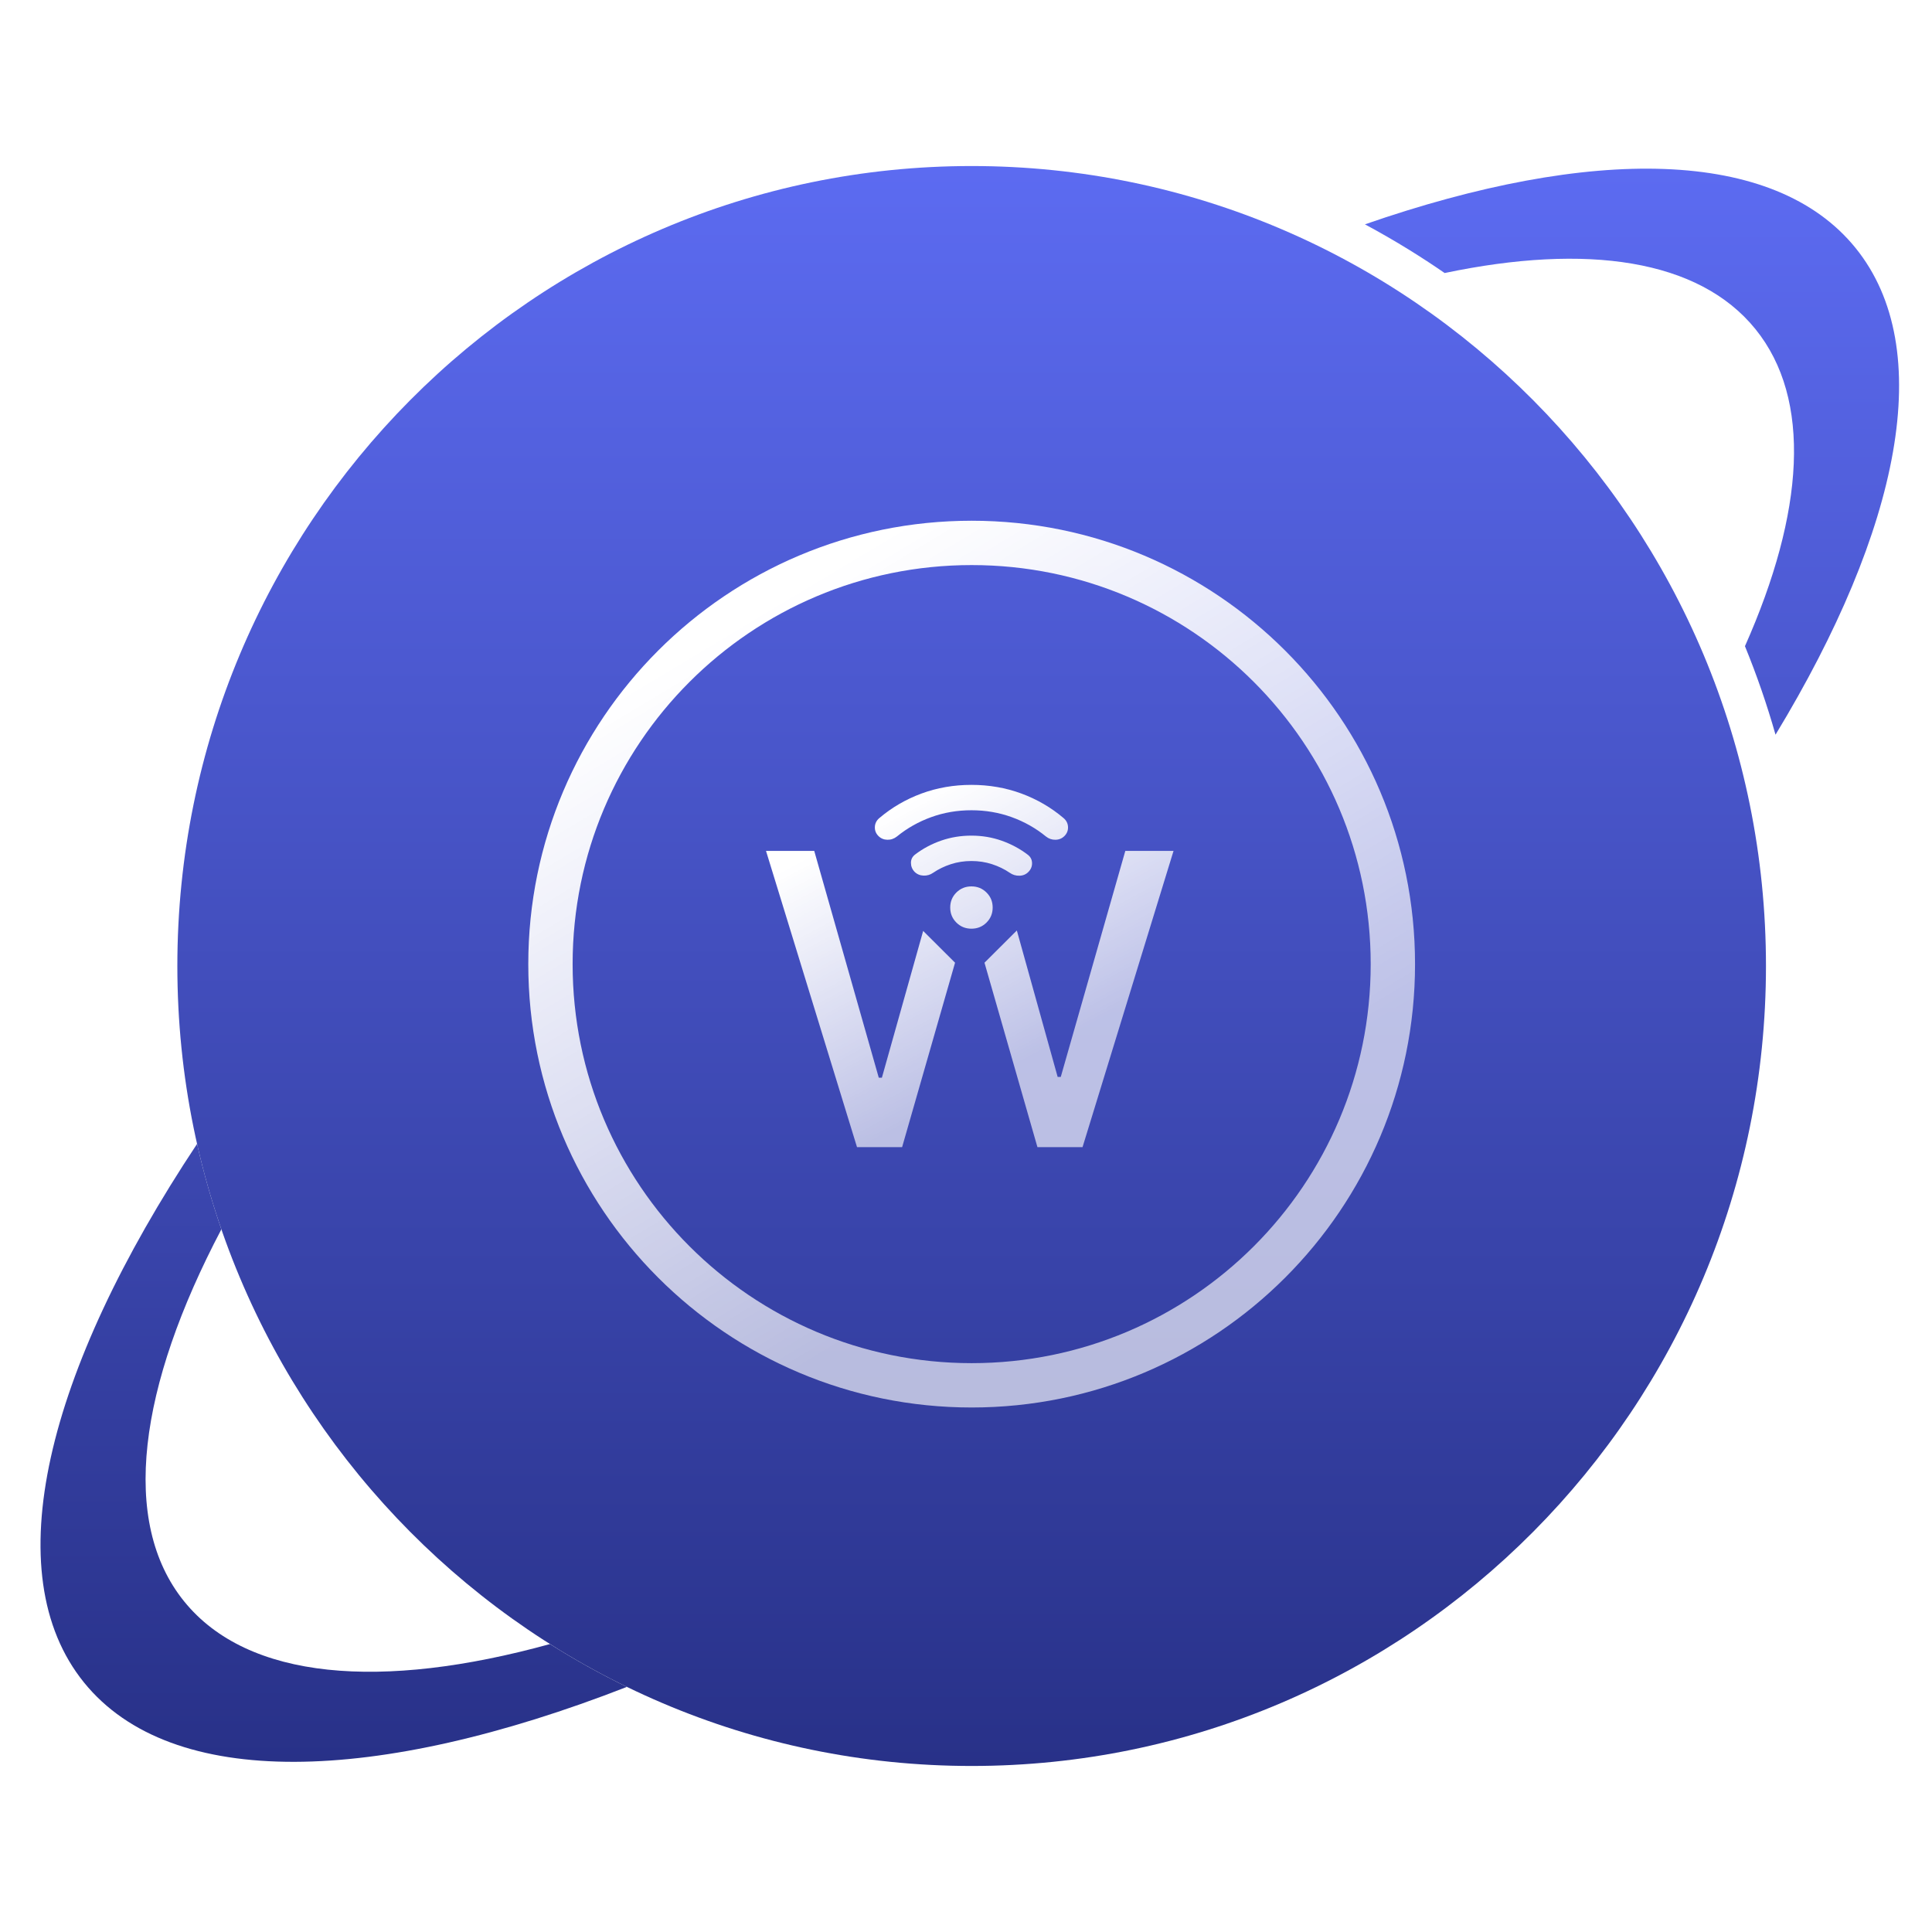
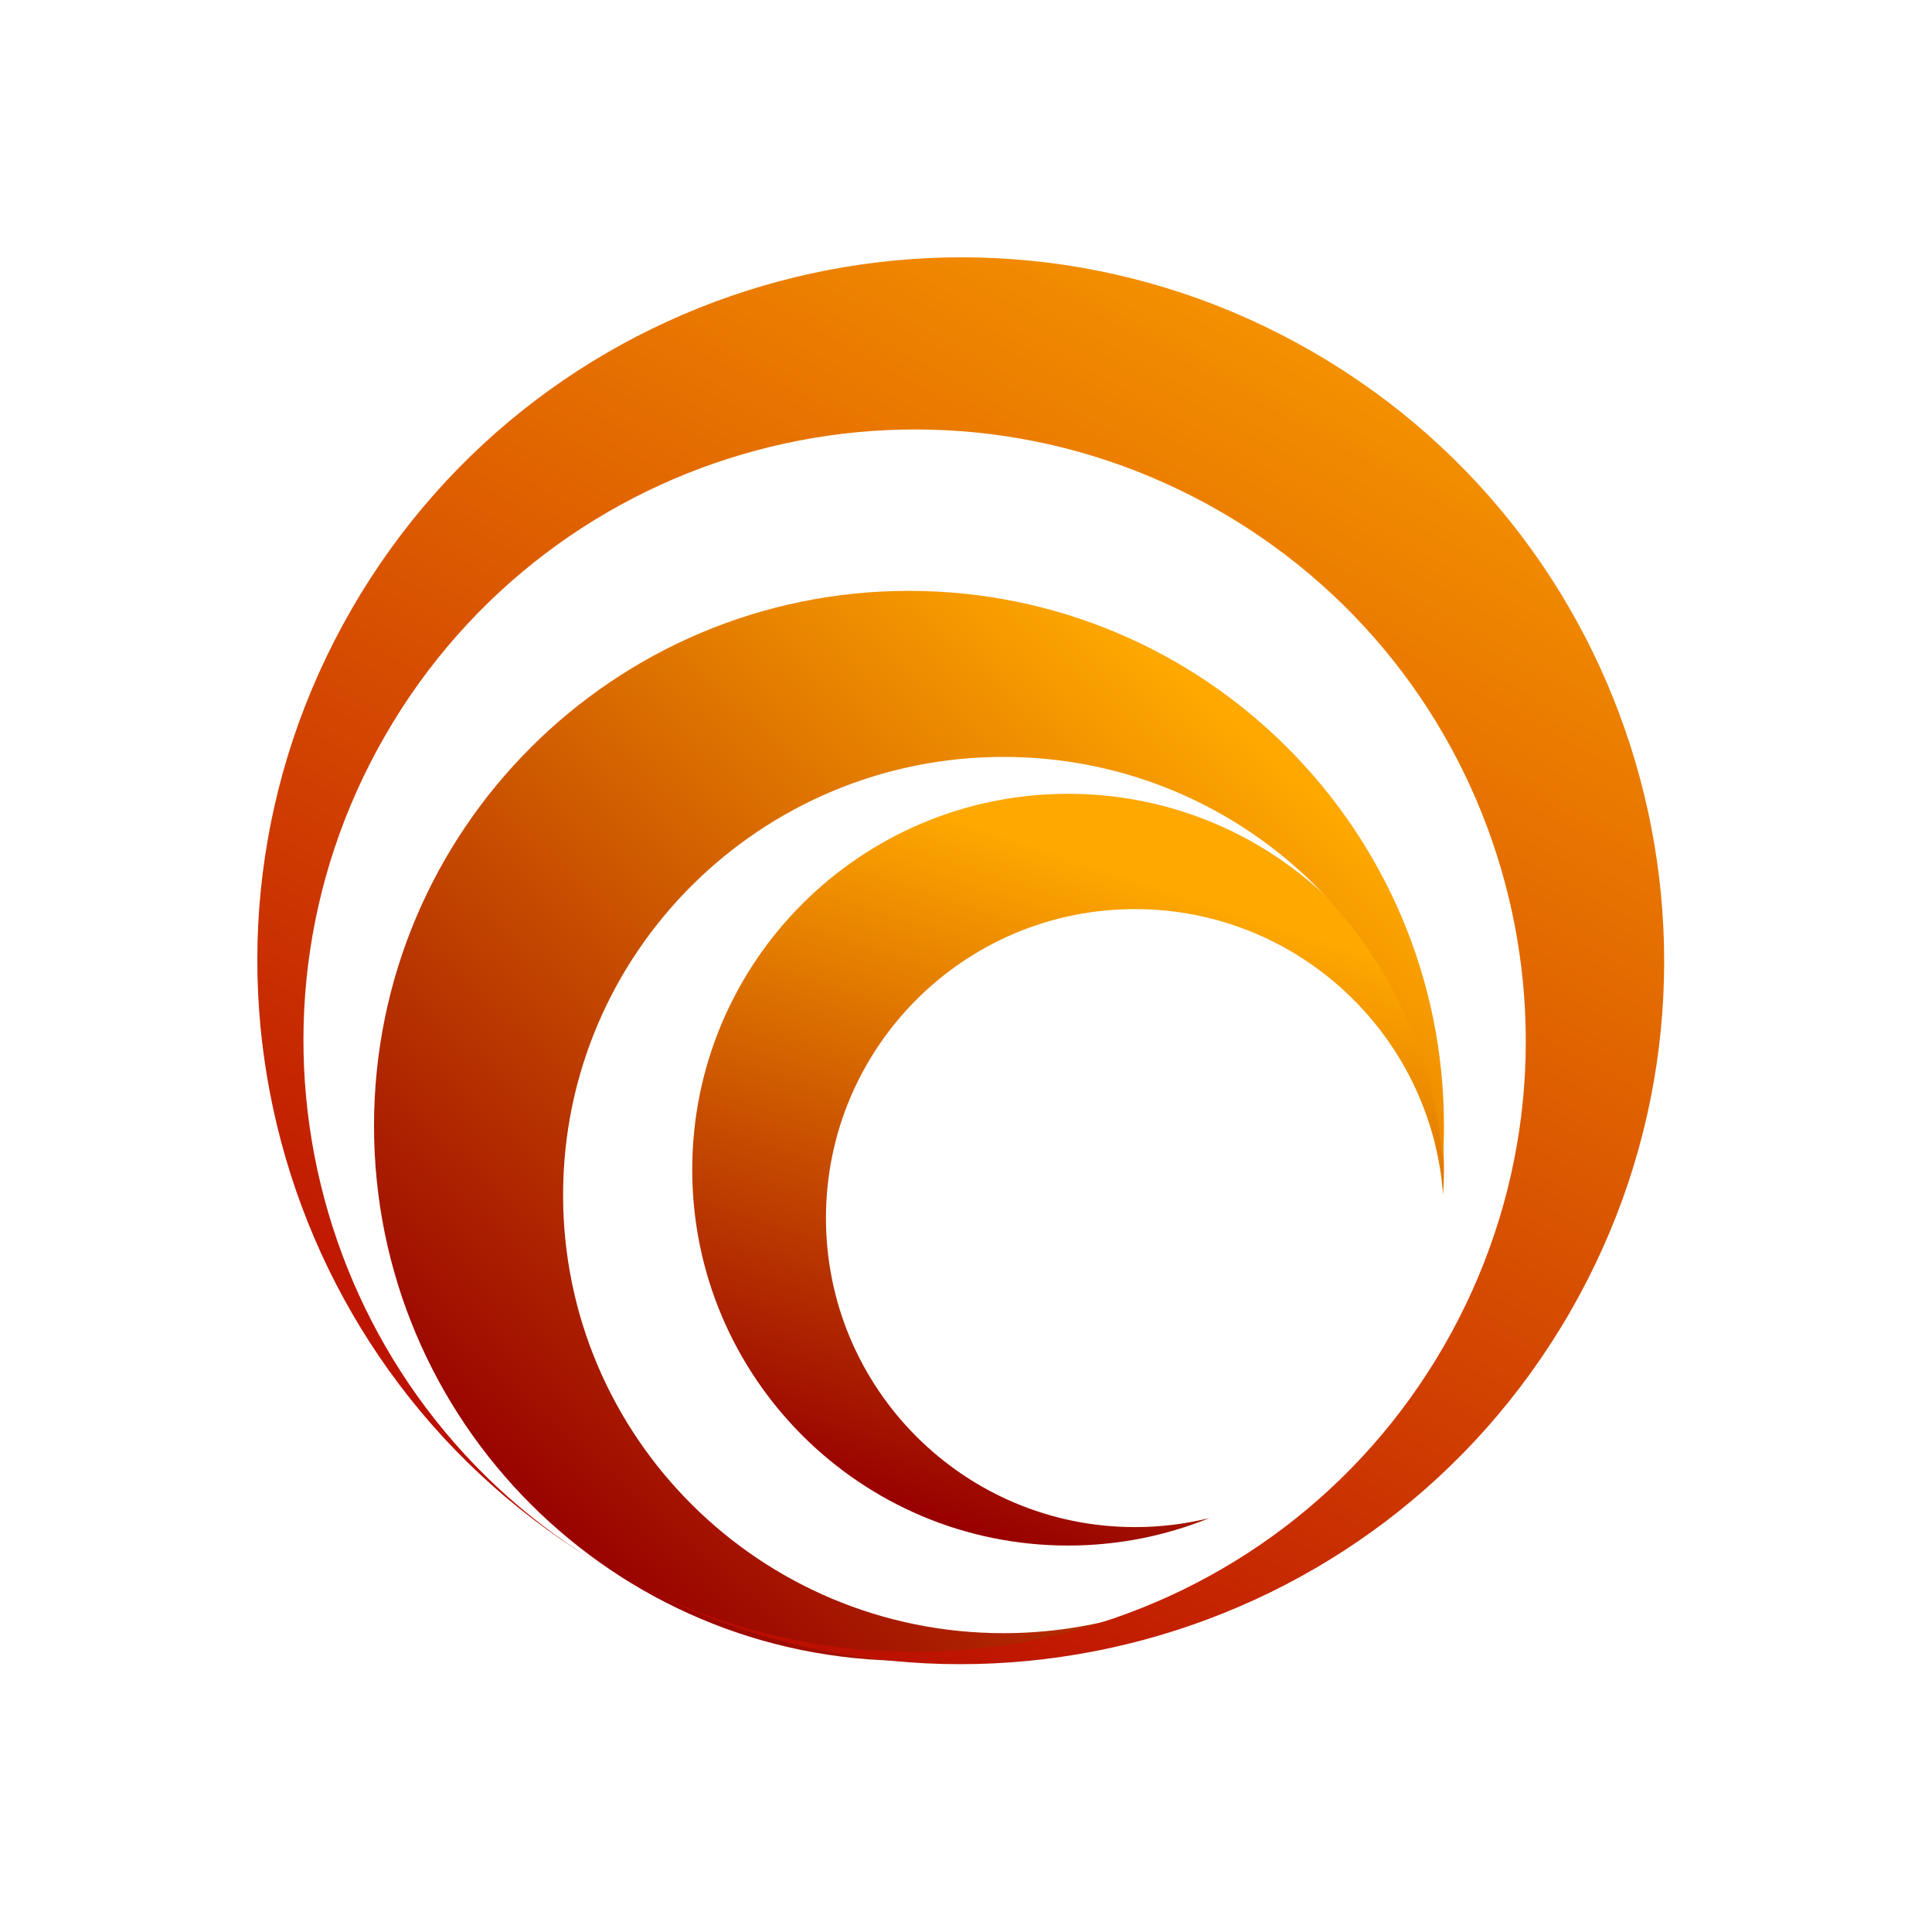
- <svg xmlns="http://www.w3.org/2000/svg" width="512" height="512" viewBox="0 0 512 512" fill="none">
-   <path d="M145.751 435.693C152.312 439.84 159.116 443.633 166.137 447.045C99.831 472.892 45.475 474.543 22.27 445.887C-1.166 416.946 12.242 363.352 52.224 303.144C53.963 310.857 56.12 318.411 58.669 325.78C36.708 367.49 31.74 403.315 48.81 424.395C65.683 445.231 101.124 448.001 145.751 435.693Z" fill="url(#paint0_linear_34_692)" />
-   <path d="M491.742 65.716C513.377 92.433 503.614 140.157 470.532 194.701C468.268 186.732 465.563 178.901 462.431 171.246C478.172 135.822 480.247 105.787 465.202 87.208C450.213 68.698 420.57 64.445 382.85 72.356C379.76 70.224 376.613 68.168 373.412 66.191C369.578 63.824 365.679 61.576 361.72 59.452C421.694 38.629 470.174 39.081 491.742 65.716Z" fill="url(#paint1_linear_34_692)" />
-   <path d="M468 256C468 138.916 373.756 44 257.5 44C141.244 44 47 138.916 47 256C47 373.084 141.244 468 257.5 468C373.756 468 468 373.084 468 256Z" fill="url(#paint2_linear_34_692)" />
-   <path d="M375 255.5C375 320.393 322.393 373 257.5 373C192.607 373 140 320.393 140 255.5C140 190.607 192.607 138 257.5 138C322.393 138 375 190.607 375 255.5ZM151.75 255.5C151.75 313.904 199.096 361.25 257.5 361.25C315.904 361.25 363.25 313.904 363.25 255.5C363.25 197.096 315.904 149.75 257.5 149.75C199.096 149.75 151.75 197.096 151.75 255.5Z" fill="url(#paint3_linear_34_692)" />
-   <path d="M257.443 246.113C255.868 246.113 254.536 245.572 253.449 244.488C252.361 243.404 251.818 242.078 251.818 240.508C251.818 238.939 252.361 237.613 253.449 236.529C254.536 235.445 255.868 234.904 257.443 234.904C259.018 234.904 260.349 235.445 261.436 236.529C262.524 237.613 263.068 238.939 263.068 240.508C263.068 242.078 262.524 243.404 261.436 244.488C260.349 245.572 259.018 246.113 257.443 246.113ZM257.443 221.452C260.255 221.452 262.927 221.9 265.459 222.797C267.991 223.694 270.288 224.927 272.349 226.496C273.099 227.057 273.484 227.795 273.503 228.711C273.523 229.627 273.194 230.421 272.518 231.092C271.88 231.727 271.093 232.055 270.155 232.074C269.218 232.094 268.374 231.841 267.624 231.316C266.199 230.345 264.624 229.579 262.899 229.018C261.174 228.458 259.355 228.178 257.443 228.178C255.53 228.178 253.711 228.458 251.986 229.018C250.261 229.579 248.686 230.345 247.261 231.316C246.511 231.84 245.668 232.082 244.73 232.045C243.793 232.008 243.005 231.671 242.368 231.036C241.73 230.364 241.411 229.57 241.411 228.655C241.411 227.74 241.786 227.002 242.536 226.44C244.599 224.871 246.896 223.647 249.428 222.768C251.96 221.889 254.632 221.45 257.443 221.452ZM257.443 208C262.13 208 266.546 208.766 270.691 210.298C274.835 211.83 278.557 213.997 281.855 216.8C282.605 217.435 282.999 218.22 283.036 219.154C283.074 220.088 282.755 220.891 282.08 221.564C281.443 222.199 280.655 222.526 279.718 222.546C278.78 222.565 277.936 222.275 277.186 221.676C274.486 219.471 271.459 217.762 268.103 216.549C264.748 215.335 261.194 214.727 257.443 214.726C253.693 214.726 250.14 215.333 246.784 216.549C243.429 217.764 240.4 219.473 237.699 221.676C236.949 222.274 236.105 222.564 235.168 222.546C234.23 222.528 233.443 222.201 232.805 221.564C232.13 220.891 231.811 220.088 231.849 219.154C231.886 218.22 232.28 217.435 233.03 216.8C236.33 213.997 240.052 211.83 244.197 210.298C248.341 208.766 252.757 208 257.443 208Z" fill="url(#paint4_linear_34_692)" />
-   <path d="M244.647 246.705L233.71 285.6H232.885L215.779 225.495H203L227.115 304H239.069L253.099 255.126L244.647 246.705Z" fill="url(#paint5_linear_34_692)" />
-   <path d="M260.901 255.126L274.931 304H286.885L311 225.495H298.221L281.114 285.396H280.29L269.473 246.585L260.901 255.126Z" fill="url(#paint6_linear_34_692)" />
+ <svg xmlns="http://www.w3.org/2000/svg" width="114" height="114" viewBox="0 0 114 114" fill="none">
+   <path fill-rule="evenodd" clip-rule="evenodd" d="M85.153 70.517C85.186 70.022 85.203 69.522 85.203 69.018C85.203 56.769 75.273 46.839 63.024 46.839C50.775 46.839 40.846 56.769 40.846 69.018C40.846 81.267 50.775 91.197 63.024 91.197C65.975 91.197 68.79 90.621 71.365 89.575C69.957 89.923 68.485 90.108 66.97 90.108C56.901 90.108 48.737 81.945 48.737 71.875C48.737 61.806 56.901 53.643 66.97 53.643C76.583 53.643 84.458 61.082 85.153 70.517Z" fill="url(#paint0_linear_373_16)" />
+   <path fill-rule="evenodd" clip-rule="evenodd" d="M85.131 68.579C85.179 67.87 85.203 67.154 85.203 66.433C85.203 48.999 71.07 34.865 53.636 34.865C36.202 34.865 22.069 48.999 22.069 66.433C22.069 83.867 36.202 98 53.636 98C58.047 98 62.247 97.095 66.06 95.461C63.879 96.052 61.584 96.367 59.215 96.367C44.861 96.367 33.226 84.793 33.226 70.515C33.226 56.237 44.861 44.662 59.215 44.662C72.913 44.662 84.136 55.205 85.131 68.579Z" fill="url(#paint1_linear_373_16)" />
+   <path fill-rule="evenodd" clip-rule="evenodd" d="M36.02 92.676C55.857 104.072 81.186 97.263 92.63 77.44C104.09 57.591 97.289 32.21 77.44 20.75C57.591 9.29 32.21 16.091 20.75 35.94C9.306 55.762 16.073 81.102 35.86 92.584C18.676 82.605 12.801 60.594 22.742 43.375C32.699 26.129 54.751 20.22 71.997 30.177C89.243 40.134 95.152 62.186 85.195 79.432C75.254 96.651 53.254 102.569 36.02 92.676Z" fill="url(#paint2_linear_373_16)" />
  <defs>
-     <linearGradient id="paint0_linear_34_692" x1="257.006" y1="44.698" x2="257.006" y2="466.905" gradientUnits="userSpaceOnUse">
-       <stop stop-color="#5C6BF1" />
-       <stop offset="1" stop-color="#283188" />
+     <linearGradient id="paint0_linear_373_16" x1="72.277" y1="53.507" x2="59.895" y2="91.197" gradientUnits="userSpaceOnUse">
+       <stop stop-color="#FEA800" />
+       <stop offset="1" stop-color="#980000" />
    </linearGradient>
-     <linearGradient id="paint1_linear_34_692" x1="257.006" y1="44.698" x2="257.006" y2="466.905" gradientUnits="userSpaceOnUse">
-       <stop stop-color="#5C6BF1" />
-       <stop offset="1" stop-color="#283188" />
+     <linearGradient id="paint1_linear_373_16" x1="75.27" y1="44.934" x2="33.634" y2="92.149" gradientUnits="userSpaceOnUse">
+       <stop stop-color="#FEA800" />
+       <stop offset="1" stop-color="#980000" />
    </linearGradient>
-     <linearGradient id="paint2_linear_34_692" x1="257.5" y1="44" x2="257.5" y2="468" gradientUnits="userSpaceOnUse">
-       <stop stop-color="#5C6BF1" />
-       <stop offset="1" stop-color="#283188" />
-     </linearGradient>
-     <linearGradient id="paint3_linear_34_692" x1="179.167" y1="175.568" x2="270.689" y2="328.238" gradientUnits="userSpaceOnUse">
-       <stop stop-color="white" />
-       <stop offset="1" stop-color="white" stop-opacity="0.65" />
-     </linearGradient>
-     <linearGradient id="paint4_linear_34_692" x1="221" y1="223.347" x2="256.186" y2="289.378" gradientUnits="userSpaceOnUse">
-       <stop stop-color="white" />
-       <stop offset="1" stop-color="white" stop-opacity="0.65" />
-     </linearGradient>
-     <linearGradient id="paint5_linear_34_692" x1="221" y1="223.347" x2="256.186" y2="289.378" gradientUnits="userSpaceOnUse">
-       <stop stop-color="white" />
-       <stop offset="1" stop-color="white" stop-opacity="0.65" />
-     </linearGradient>
-     <linearGradient id="paint6_linear_34_692" x1="221" y1="223.347" x2="256.186" y2="289.378" gradientUnits="userSpaceOnUse">
-       <stop stop-color="white" />
-       <stop offset="1" stop-color="white" stop-opacity="0.65" />
+     <linearGradient id="paint2_linear_373_16" x1="83.038" y1="6.699" x2="35.94" y2="92.63" gradientUnits="userSpaceOnUse">
+       <stop stop-color="#FEA800" />
+       <stop offset="1" stop-color="#BA0C01" />
    </linearGradient>
  </defs>
</svg>
